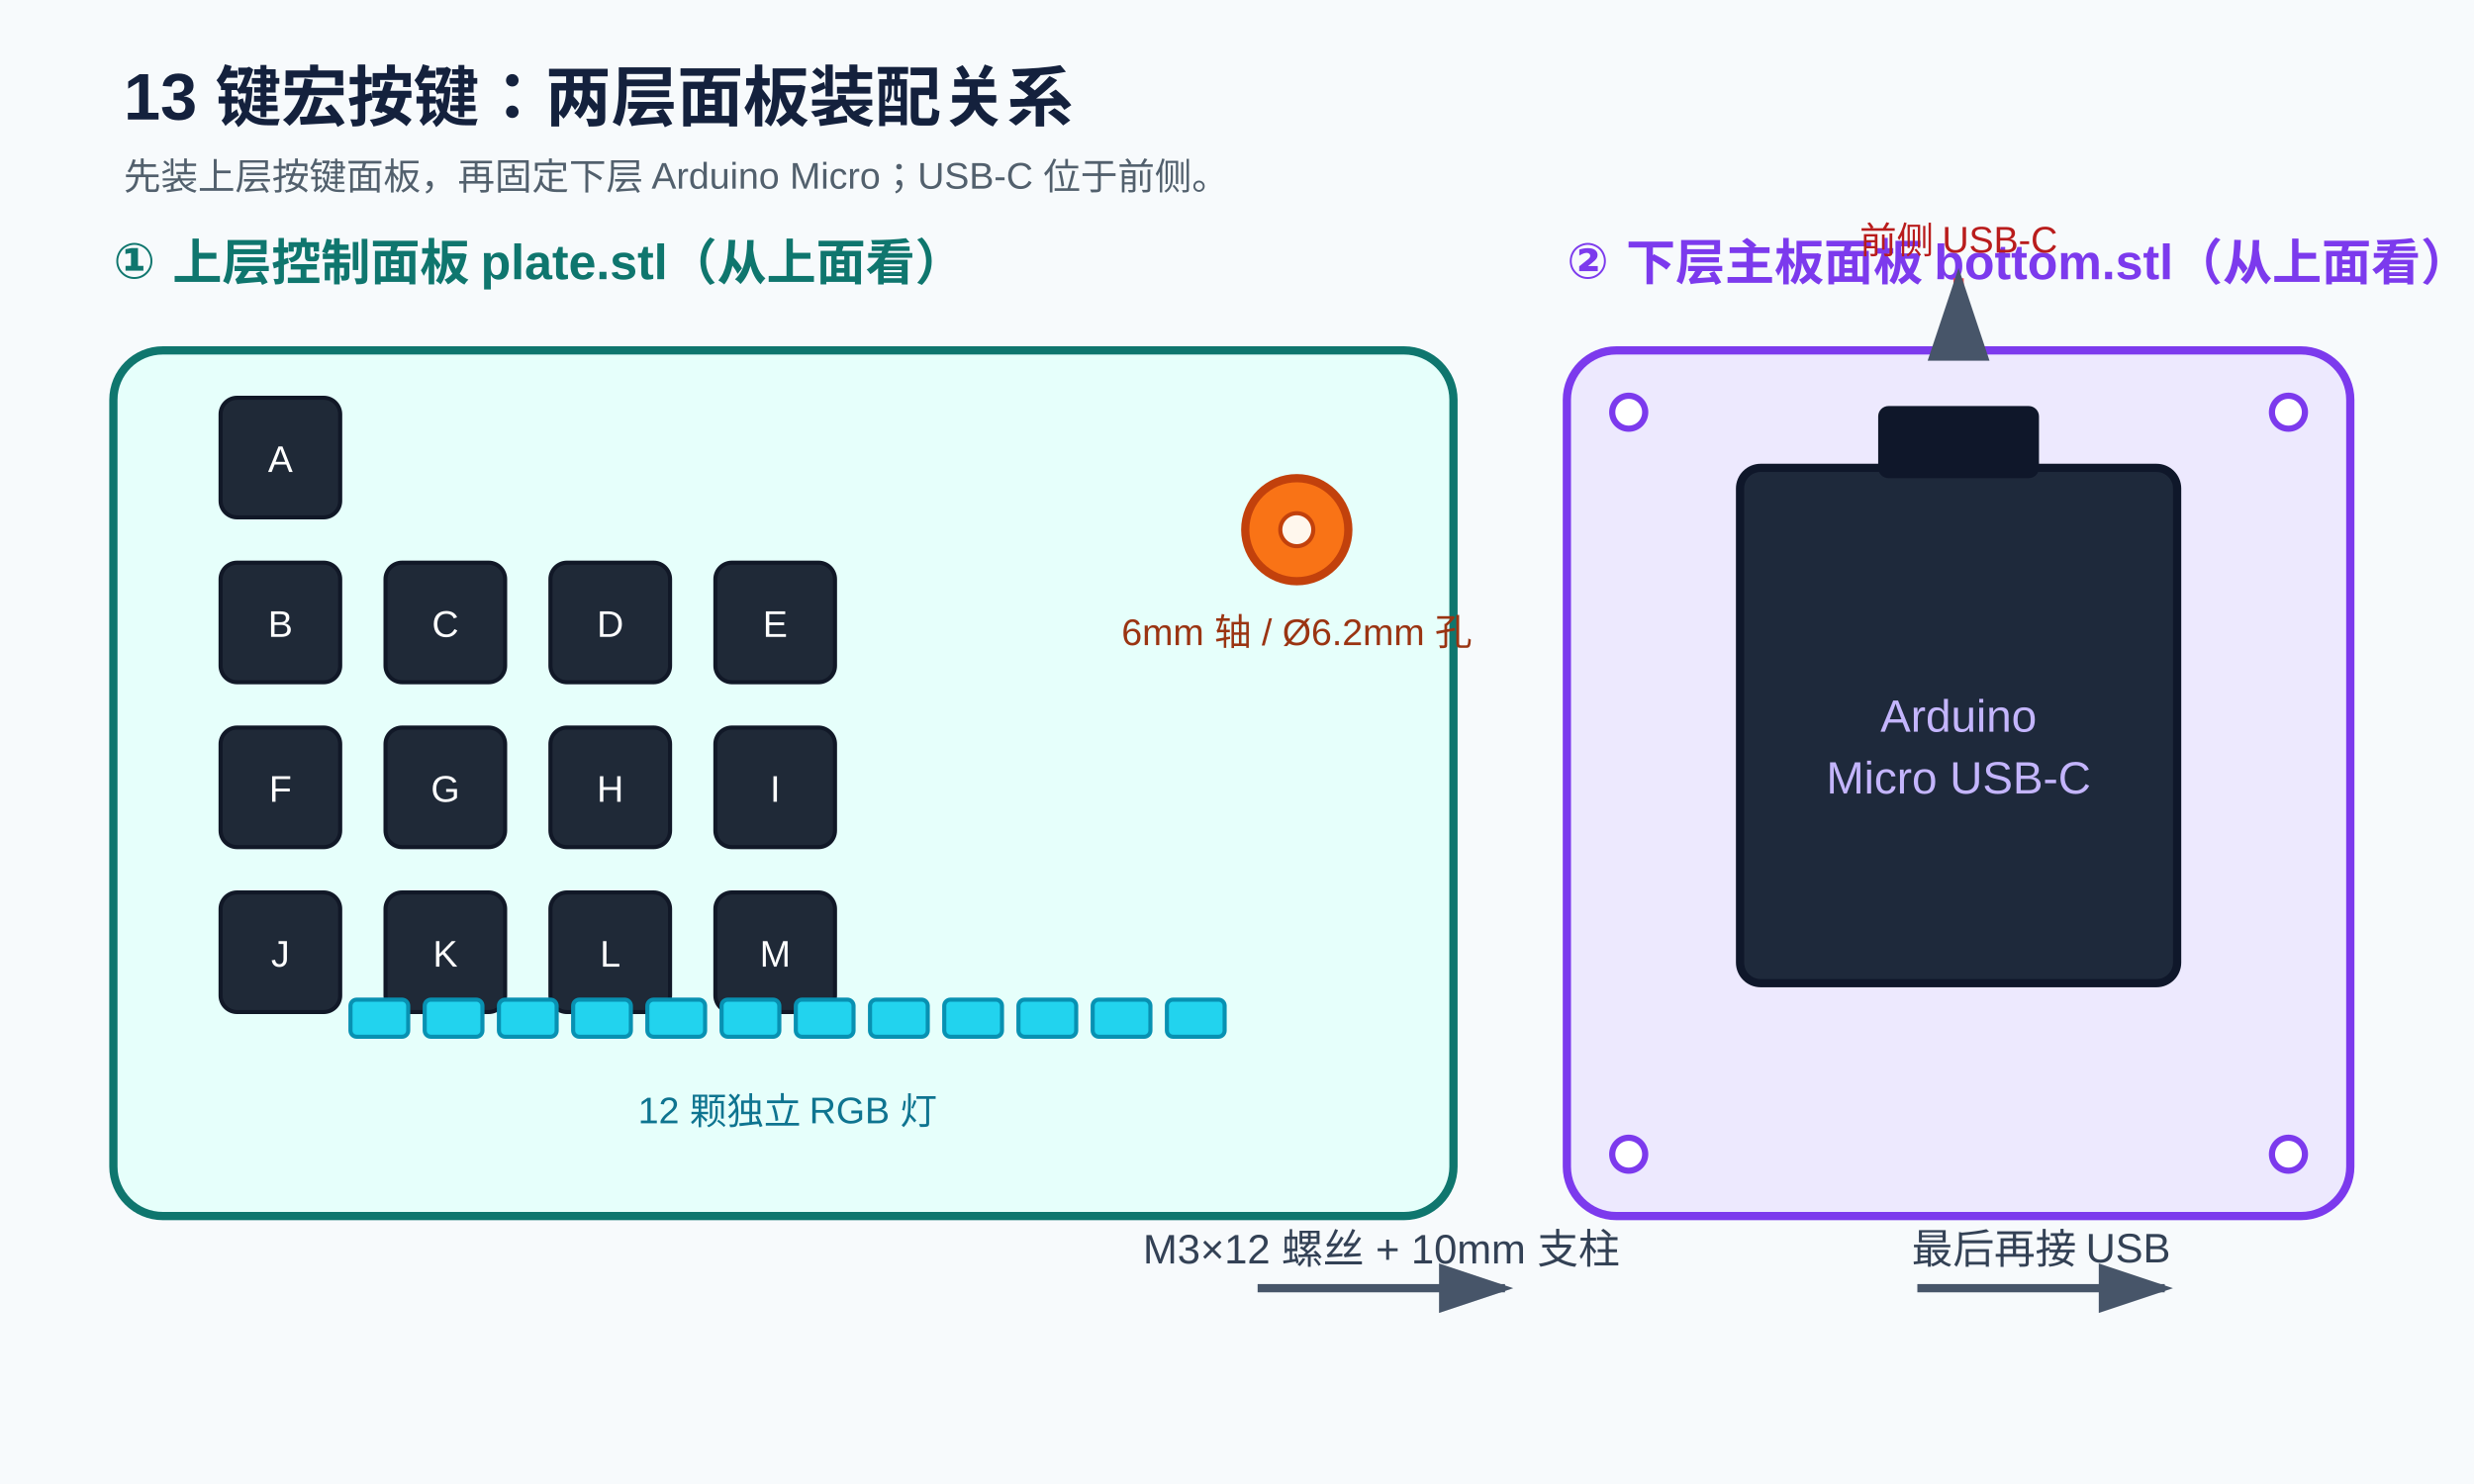
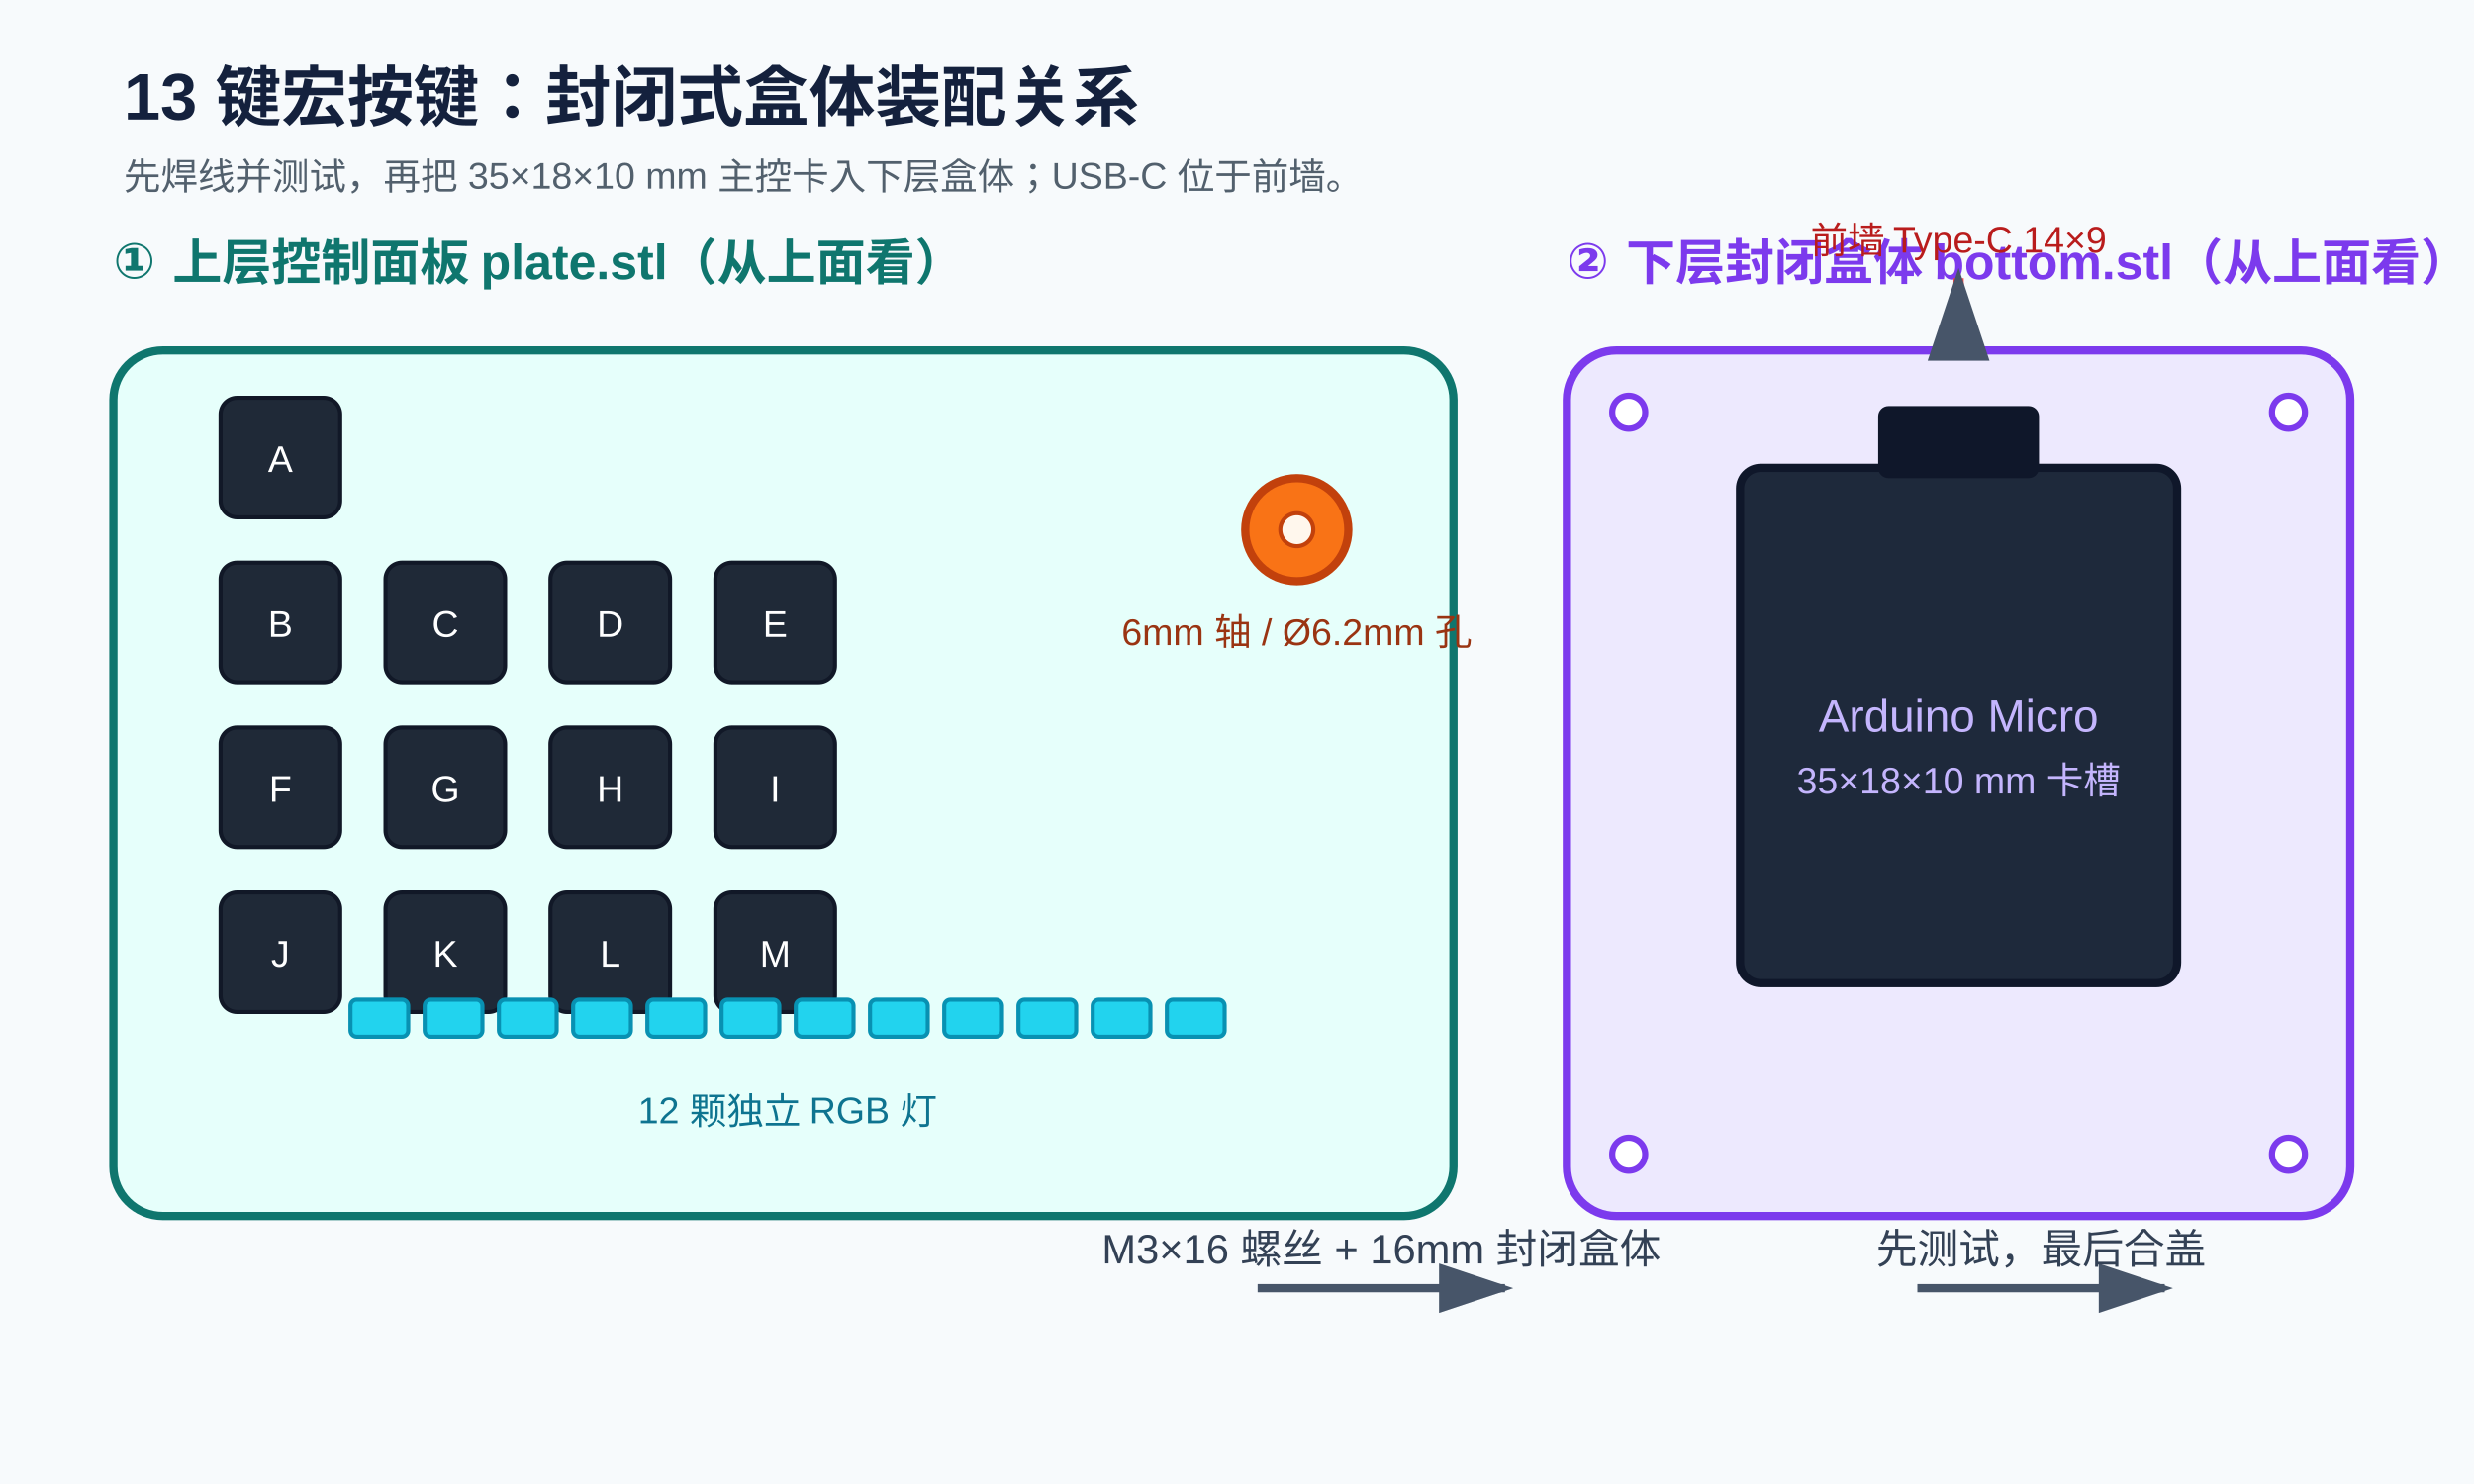
<svg xmlns="http://www.w3.org/2000/svg" width="1200" height="720" viewBox="0 0 1200 720">
  <rect width="1200" height="720" fill="#f7fafc" />
-   <text x="60" y="58" font-family="Arial, sans-serif" font-size="32" font-weight="700" fill="#14213d">13 键宏按键：两层面板装配关系</text>
-   <text x="60" y="92" font-family="Arial, sans-serif" font-size="18" fill="#52606d">先装上层按键面板，再固定下层 Arduino Micro；USB-C 位于前侧。</text>
+   <text x="60" y="58" font-family="Arial, sans-serif" font-size="32" font-weight="700" fill="#14213d">13 键宏按键：封闭式盒体装配关系</text>
+   <text x="60" y="92" font-family="Arial, sans-serif" font-size="18" fill="#52606d">先焊线并测试，再把 35×18×10 mm 主控卡入下层盒体；USB-C 位于前墙。</text>
  <g transform="translate(55,135)">
    <text x="0" y="0" font-family="Arial, sans-serif" font-size="24" font-weight="700" fill="#0f766e">① 上层控制面板 plate.stl（从上面看）</text>
    <rect x="0" y="35" width="650" height="420" rx="24" fill="#e6fffb" stroke="#0f766e" stroke-width="4" />
    <g fill="#1f2937" stroke="#111827" stroke-width="2">
      <rect x="52" y="58" width="58" height="58" rx="8" />
      <rect x="52" y="138" width="58" height="58" rx="8" />
      <rect x="132" y="138" width="58" height="58" rx="8" />
      <rect x="212" y="138" width="58" height="58" rx="8" />
      <rect x="292" y="138" width="58" height="58" rx="8" />
      <rect x="52" y="218" width="58" height="58" rx="8" />
      <rect x="132" y="218" width="58" height="58" rx="8" />
      <rect x="212" y="218" width="58" height="58" rx="8" />
      <rect x="292" y="218" width="58" height="58" rx="8" />
      <rect x="52" y="298" width="58" height="58" rx="8" />
      <rect x="132" y="298" width="58" height="58" rx="8" />
      <rect x="212" y="298" width="58" height="58" rx="8" />
      <rect x="292" y="298" width="58" height="58" rx="8" />
    </g>
    <g font-family="Arial, sans-serif" font-size="18" fill="#ffffff" text-anchor="middle">
      <text x="81" y="94">A</text>
      <text x="81" y="174">B</text>
      <text x="161" y="174">C</text>
      <text x="241" y="174">D</text>
      <text x="321" y="174">E</text>
      <text x="81" y="254">F</text>
      <text x="161" y="254">G</text>
      <text x="241" y="254">H</text>
      <text x="321" y="254">I</text>
      <text x="81" y="334">J</text>
      <text x="161" y="334">K</text>
      <text x="241" y="334">L</text>
      <text x="321" y="334">M</text>
    </g>
    <g fill="#22d3ee" stroke="#0891b2" stroke-width="2">
      <rect x="115" y="350" width="28" height="18" rx="3" />
      <rect x="151" y="350" width="28" height="18" rx="3" />
      <rect x="187" y="350" width="28" height="18" rx="3" />
      <rect x="223" y="350" width="28" height="18" rx="3" />
      <rect x="259" y="350" width="28" height="18" rx="3" />
      <rect x="295" y="350" width="28" height="18" rx="3" />
      <rect x="331" y="350" width="28" height="18" rx="3" />
      <rect x="367" y="350" width="28" height="18" rx="3" />
      <rect x="403" y="350" width="28" height="18" rx="3" />
      <rect x="439" y="350" width="28" height="18" rx="3" />
      <rect x="475" y="350" width="28" height="18" rx="3" />
      <rect x="511" y="350" width="28" height="18" rx="3" />
    </g>
    <circle cx="574" cy="122" r="25" fill="#f97316" stroke="#c2410c" stroke-width="4" />
    <circle cx="574" cy="122" r="8" fill="#fff7ed" stroke="#c2410c" stroke-width="2" />
    <text x="574" y="178" font-family="Arial, sans-serif" font-size="18" text-anchor="middle" fill="#9a3412">6mm 轴 / Ø6.2mm 孔</text>
    <text x="327" y="410" font-family="Arial, sans-serif" font-size="18" text-anchor="middle" fill="#0e7490">12 颗独立 RGB 灯</text>
  </g>
  <g transform="translate(760,135)">
-     <text x="0" y="0" font-family="Arial, sans-serif" font-size="24" font-weight="700" fill="#7c3aed">② 下层主板面板 bottom.stl（从上面看）</text>
+     <text x="0" y="0" font-family="Arial, sans-serif" font-size="24" font-weight="700" fill="#7c3aed">② 下层封闭盒体 bottom.stl（从上面看）</text>
    <rect x="0" y="35" width="380" height="420" rx="24" fill="#ede9fe" stroke="#7c3aed" stroke-width="4" />
    <rect x="84" y="92" width="212" height="250" rx="10" fill="#1e293b" stroke="#0f172a" stroke-width="4" />
    <rect x="151" y="62" width="78" height="35" rx="5" fill="#0f172a" />
-     <text x="190" y="220" font-family="Arial, sans-serif" font-size="22" text-anchor="middle" fill="#c4b5fd">Arduino</text>
-     <text x="190" y="250" font-family="Arial, sans-serif" font-size="22" text-anchor="middle" fill="#c4b5fd">Micro USB-C</text>
+     <text x="190" y="220" font-family="Arial, sans-serif" font-size="22" text-anchor="middle" fill="#c4b5fd">Arduino Micro</text>
+     <text x="190" y="250" font-family="Arial, sans-serif" font-size="18" text-anchor="middle" fill="#c4b5fd">35×18×10 mm 卡槽</text>
    <circle cx="30" cy="65" r="8" fill="#fff" stroke="#7c3aed" stroke-width="3" />
    <circle cx="350" cy="65" r="8" fill="#fff" stroke="#7c3aed" stroke-width="3" />
    <circle cx="30" cy="425" r="8" fill="#fff" stroke="#7c3aed" stroke-width="3" />
    <circle cx="350" cy="425" r="8" fill="#fff" stroke="#7c3aed" stroke-width="3" />
    <path d="M190 35 L190 0" stroke="#ef4444" stroke-width="5" marker-end="url(#arrow)" />
-     <text x="190" y="-12" font-family="Arial, sans-serif" font-size="18" text-anchor="middle" fill="#b91c1c">前侧 USB-C</text>
+     <text x="190" y="-12" font-family="Arial, sans-serif" font-size="18" text-anchor="middle" fill="#b91c1c">前墙 Type-C 14×9</text>
  </g>
  <g transform="translate(70,625)">
    <path d="M540 0 L660 0" stroke="#475569" stroke-width="4" marker-end="url(#arrow)" />
-     <text x="600" y="-12" font-family="Arial, sans-serif" font-size="20" text-anchor="middle" fill="#334155">M3×12 螺丝 + 10mm 支柱</text>
+     <text x="600" y="-12" font-family="Arial, sans-serif" font-size="20" text-anchor="middle" fill="#334155">M3×16 螺丝 + 16mm 封闭盒体</text>
    <path d="M860 0 L980 0" stroke="#475569" stroke-width="4" marker-end="url(#arrow)" />
-     <text x="920" y="-12" font-family="Arial, sans-serif" font-size="20" text-anchor="middle" fill="#334155">最后再接 USB</text>
+     <text x="920" y="-12" font-family="Arial, sans-serif" font-size="20" text-anchor="middle" fill="#334155">先测试，最后合盖</text>
  </g>
  <defs>
    <marker id="arrow" markerWidth="10" markerHeight="10" refX="8" refY="3" orient="auto">
      <path d="M0,0 L0,6 L9,3 z" fill="#475569" />
    </marker>
  </defs>
</svg>
